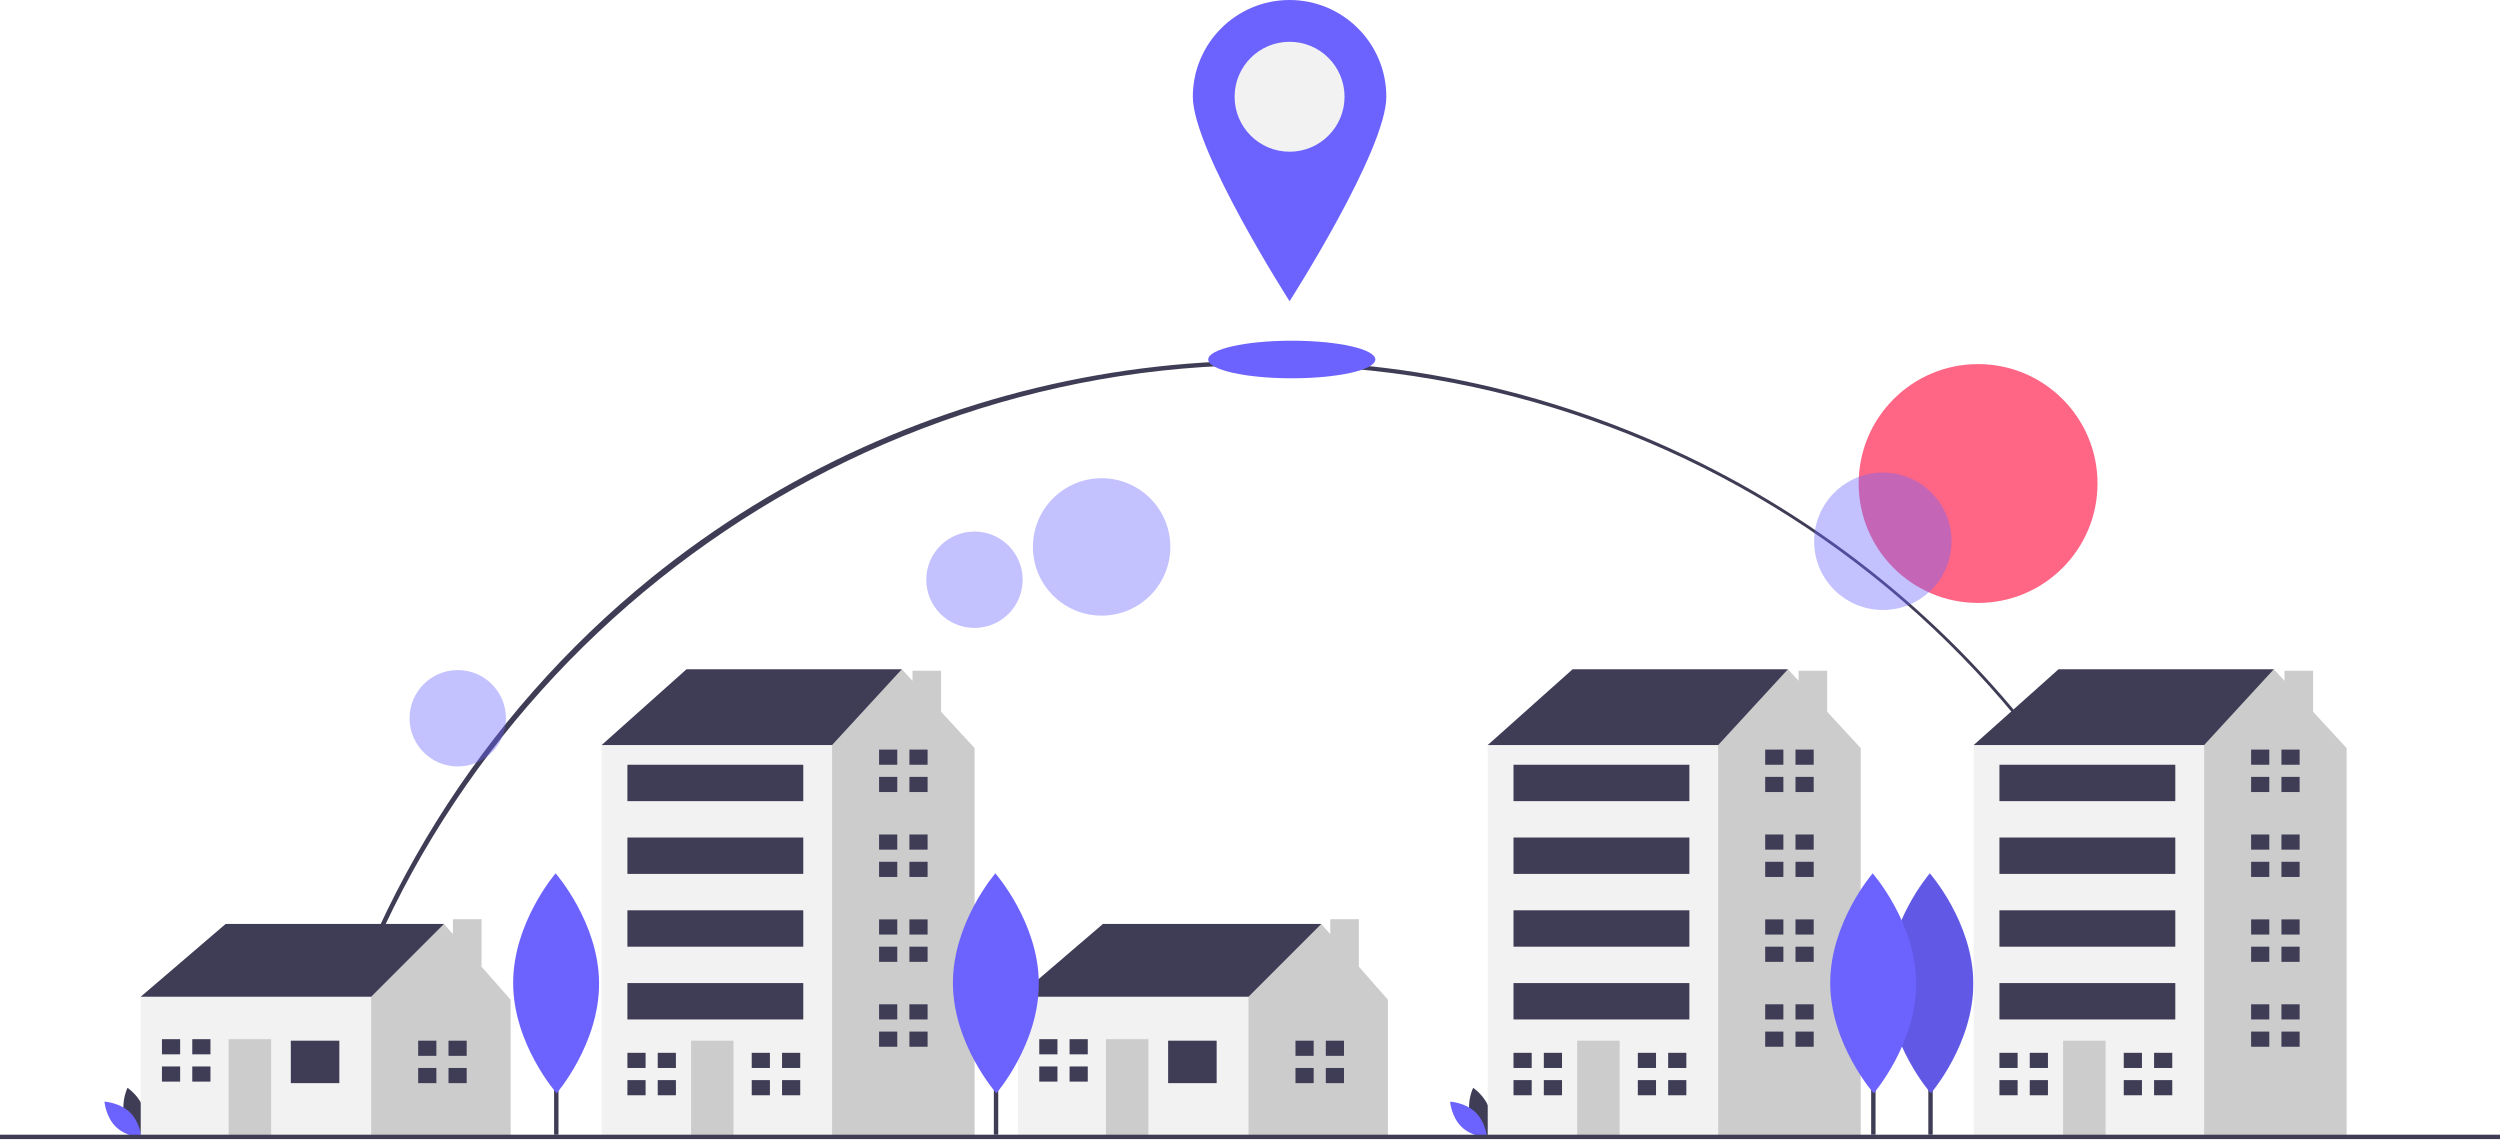
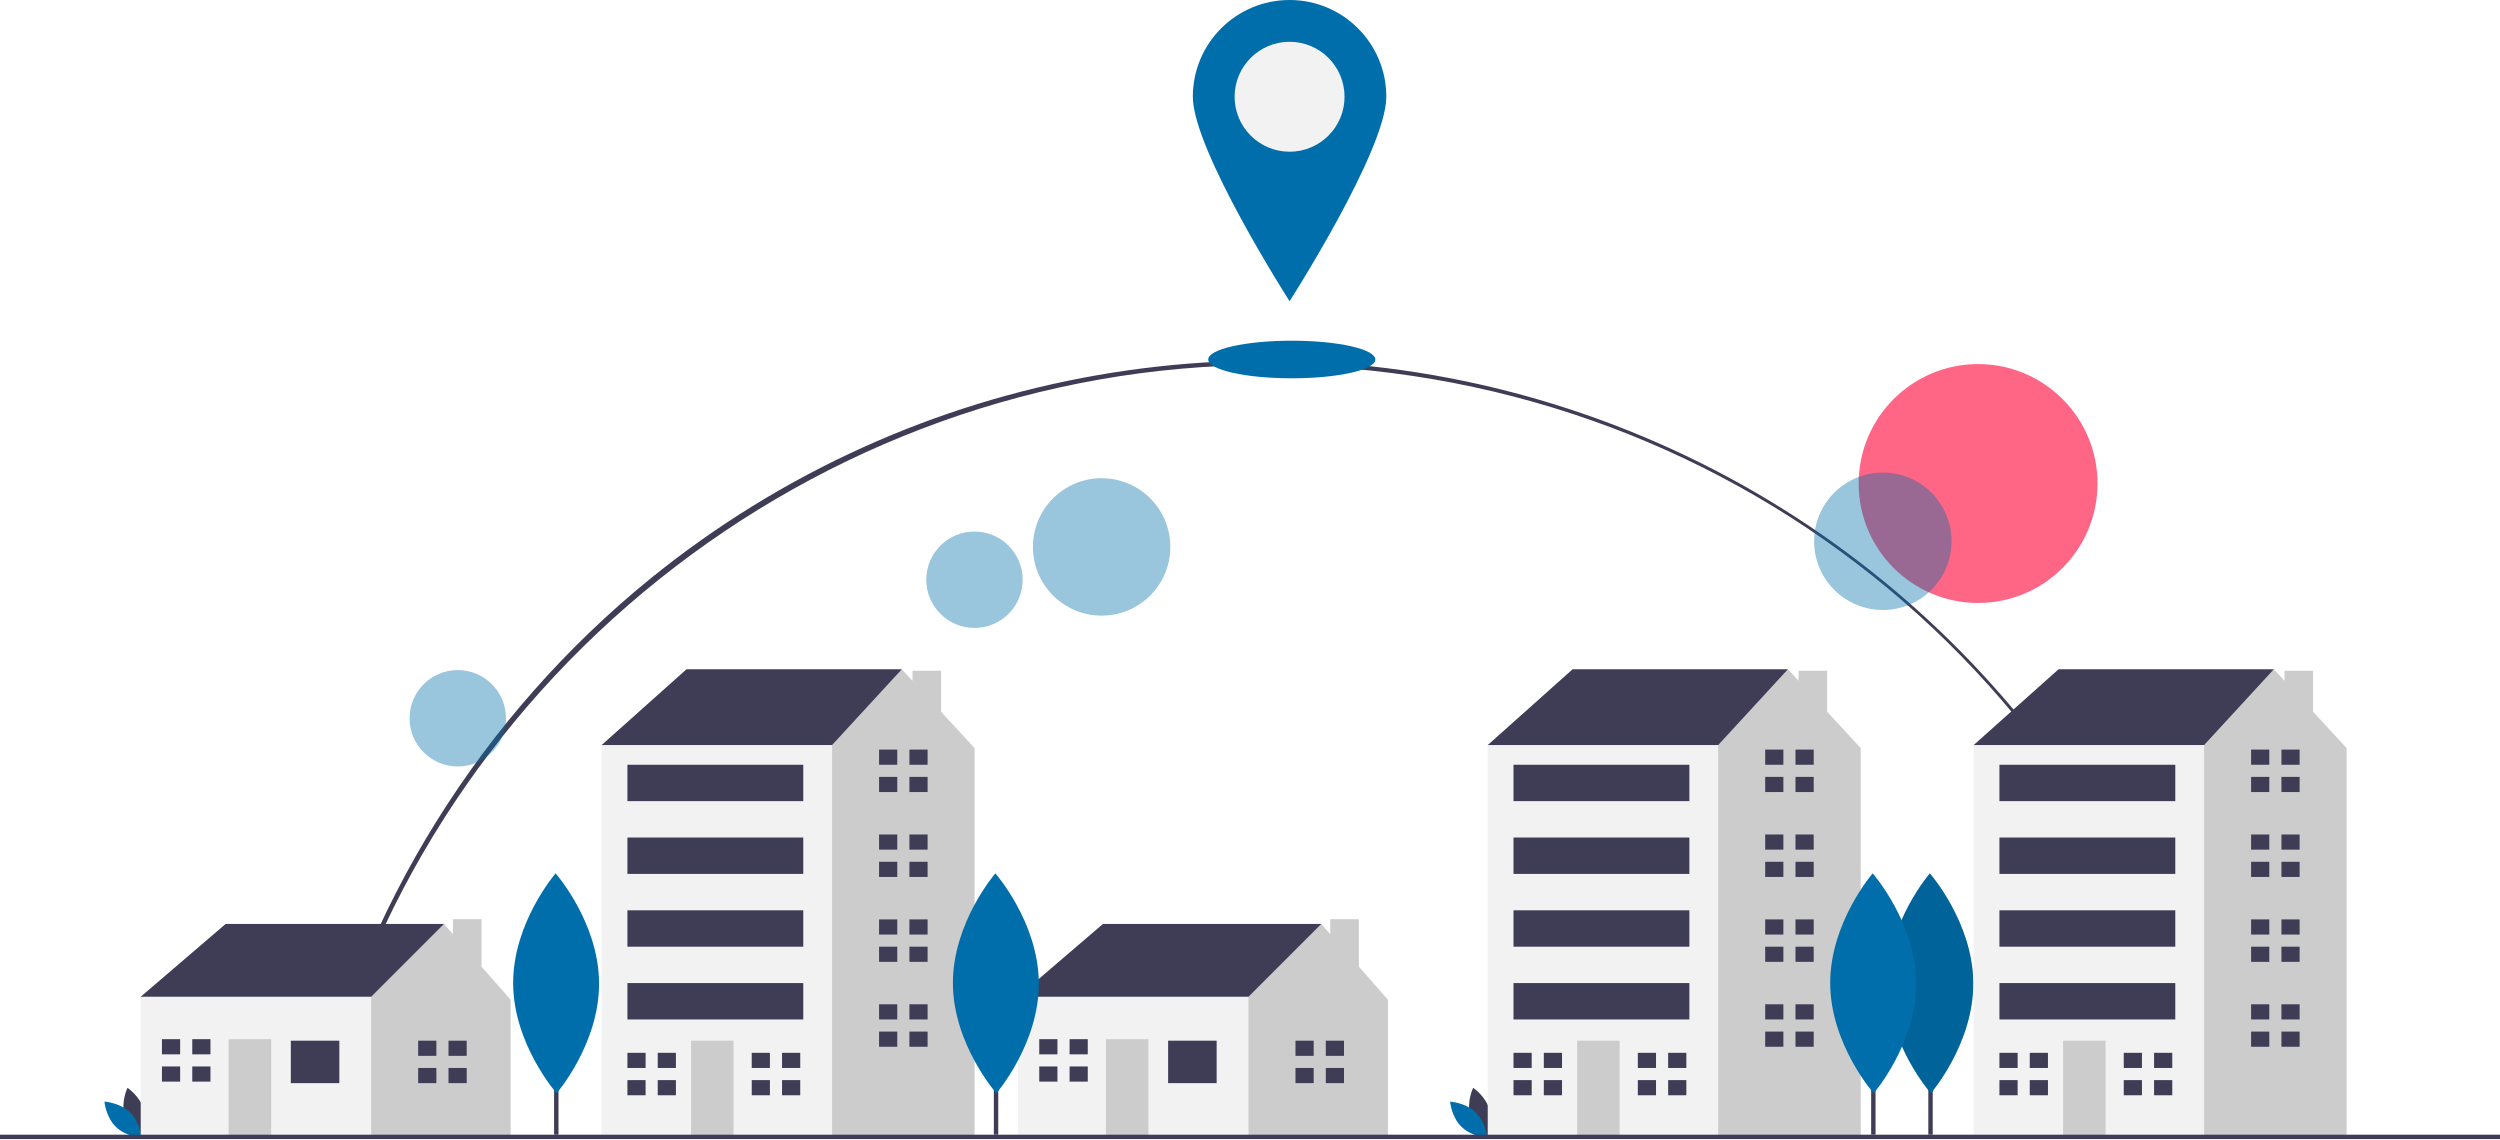
<svg xmlns="http://www.w3.org/2000/svg" id="a8904fed-7223-4ff2-9071-b444910320a0" data-name="Layer 1" width="1137" height="518.057" viewBox="0 0 1137 518.057">
  <path d="M175.764,701.583l-1.951-.439c21.756-96.751,76.43-184.609,153.951-247.392A444.114,444.114,0,0,1,1039.919,699.963l-1.949.443C991.916,498.197,814.695,356.972,607,356.972,402.026,356.972,220.666,501.901,175.764,701.583Z" transform="translate(-31.5 -190.9717)" fill="#3f3d56" />
  <circle cx="899.633" cy="219.903" r="54.315" fill="#ff6584" />
  <rect x="877" y="437.057" width="2" height="79" fill="#3f3d56" />
-   <path d="M928.958,638.096c.127,27.624-19.308,50.108-19.308,50.108s-19.642-22.304-19.769-49.928,19.308-50.108,19.308-50.108S928.83,610.472,928.958,638.096Z" transform="translate(-31.5 -190.9717)" fill="#6c63ff" />
+   <path d="M928.958,638.096c.127,27.624-19.308,50.108-19.308,50.108s-19.642-22.304-19.769-49.928,19.308-50.108,19.308-50.108S928.83,610.472,928.958,638.096Z" transform="translate(-31.5 -190.9717)" fill="#006eaa" />
  <path d="M928.958,638.096c.127,27.624-19.308,50.108-19.308,50.108s-19.642-22.304-19.769-49.928,19.308-50.108,19.308-50.108S928.83,610.472,928.958,638.096Z" transform="translate(-31.5 -190.9717)" opacity="0.1" />
-   <circle cx="501.022" cy="248.742" r="31.248" fill="#6c63ff" opacity="0.4" />
-   <circle cx="443.19" cy="263.666" r="21.92" fill="#6c63ff" opacity="0.4" />
-   <circle cx="208.19" cy="326.666" r="21.92" fill="#6c63ff" opacity="0.4" />
-   <circle cx="856.312" cy="246.171" r="31.248" fill="#6c63ff" opacity="0.4" />
+   <circle cx="501.022" cy="248.742" r="31.248" fill="#006eaa" opacity="0.4" />
+   <circle cx="443.19" cy="263.666" r="21.92" fill="#006eaa" opacity="0.4" />
+   <circle cx="208.19" cy="326.666" r="21.92" fill="#006eaa" opacity="0.4" />
+   <circle cx="856.312" cy="246.171" r="31.248" fill="#006eaa" opacity="0.4" />
  <path d="M88.131,698.244c1.694,6.262,7.496,10.14,7.496,10.14s3.056-6.274,1.362-12.536-7.496-10.14-7.496-10.14S86.437,691.982,88.131,698.244Z" transform="translate(-31.5 -190.9717)" fill="#3f3d56" />
-   <path d="M90.62,696.898c4.648,4.525,5.216,11.481,5.216,11.481s-6.968-.38-11.617-4.905-5.216-11.481-5.216-11.481S85.972,692.374,90.62,696.898Z" transform="translate(-31.5 -190.9717)" fill="#6c63ff" />
+   <path d="M90.62,696.898c4.648,4.525,5.216,11.481,5.216,11.481s-6.968-.38-11.617-4.905-5.216-11.481-5.216-11.481S85.972,692.374,90.62,696.898Z" transform="translate(-31.5 -190.9717)" fill="#006eaa" />
  <path d="M700.131,698.244c1.694,6.262,7.496,10.14,7.496,10.14s3.056-6.274,1.362-12.536-7.496-10.14-7.496-10.14S698.437,691.982,700.131,698.244Z" transform="translate(-31.5 -190.9717)" fill="#3f3d56" />
-   <path d="M702.62,696.898c4.648,4.525,5.216,11.481,5.216,11.481s-6.968-.38-11.617-4.905-5.216-11.481-5.216-11.481S697.971,692.374,702.62,696.898Z" transform="translate(-31.5 -190.9717)" fill="#6c63ff" />
+   <path d="M702.62,696.898c4.648,4.525,5.216,11.481,5.216,11.481s-6.968-.38-11.617-4.905-5.216-11.481-5.216-11.481S697.971,692.374,702.62,696.898Z" transform="translate(-31.5 -190.9717)" fill="#006eaa" />
  <polygon points="68.137 460.203 64 453.308 102.614 420.21 201.908 420.21 201.908 429.863 166.052 468.478 124.679 476.752 68.137 460.203" fill="#3f3d56" />
  <polygon points="219 439.633 219 418.056 206 418.056 206 424.86 201.908 420.21 168.81 453.308 163.293 458.824 156.398 486.406 168.81 516.745 232.247 516.745 232.247 454.687 219 439.633" fill="#ccc" />
  <rect x="64" y="453.308" width="104.81" height="63.438" fill="#f2f2f2" />
  <rect x="132.264" y="473.304" width="22.065" height="19.307" fill="#3f3d56" />
  <rect x="103.993" y="472.615" width="19.307" height="44.13" fill="#ccc" />
  <polygon points="81.928 479.51 81.928 472.615 73.654 472.615 73.654 479.51 81.238 479.51 81.928 479.51" fill="#3f3d56" />
  <polygon points="81.238 485.026 73.654 485.026 73.654 491.922 81.928 491.922 81.928 485.026 81.238 485.026" fill="#3f3d56" />
  <rect x="87.444" y="472.615" width="8.274" height="6.895" fill="#3f3d56" />
  <rect x="87.444" y="485.026" width="8.274" height="6.895" fill="#3f3d56" />
  <polygon points="198.46 480.2 198.46 473.304 190.185 473.304 190.185 480.2 197.77 480.2 198.46 480.2" fill="#3f3d56" />
  <polygon points="197.77 485.716 190.185 485.716 190.185 492.611 198.46 492.611 198.46 485.716 197.77 485.716" fill="#3f3d56" />
  <rect x="203.976" y="473.304" width="8.274" height="6.895" fill="#3f3d56" />
  <rect x="203.976" y="485.716" width="8.274" height="6.895" fill="#3f3d56" />
  <polygon points="467.137 460.203 463 453.308 501.614 420.21 600.908 420.21 600.908 429.863 565.052 468.478 523.679 476.752 467.137 460.203" fill="#3f3d56" />
  <polygon points="618 439.633 618 418.056 605 418.056 605 424.86 600.908 420.21 567.81 453.308 562.293 458.824 555.398 486.406 567.81 516.745 631.247 516.745 631.247 454.687 618 439.633" fill="#ccc" />
  <rect x="463" y="453.308" width="104.81" height="63.438" fill="#f2f2f2" />
  <rect x="531.264" y="473.304" width="22.065" height="19.307" fill="#3f3d56" />
  <rect x="502.993" y="472.615" width="19.307" height="44.13" fill="#ccc" />
  <polygon points="480.928 479.51 480.928 472.615 472.654 472.615 472.654 479.51 480.238 479.51 480.928 479.51" fill="#3f3d56" />
  <polygon points="480.238 485.026 472.654 485.026 472.654 491.922 480.928 491.922 480.928 485.026 480.238 485.026" fill="#3f3d56" />
  <rect x="486.444" y="472.615" width="8.274" height="6.895" fill="#3f3d56" />
  <rect x="486.444" y="485.026" width="8.274" height="6.895" fill="#3f3d56" />
  <polygon points="597.46 480.2 597.46 473.304 589.185 473.304 589.185 480.2 596.77 480.2 597.46 480.2" fill="#3f3d56" />
  <polygon points="596.77 485.716 589.185 485.716 589.185 492.611 597.46 492.611 597.46 485.716 596.77 485.716" fill="#3f3d56" />
  <rect x="602.976" y="473.304" width="8.274" height="6.895" fill="#3f3d56" />
  <rect x="602.976" y="485.716" width="8.274" height="6.895" fill="#3f3d56" />
  <polygon points="280.515 344.361 273.62 338.844 312.234 304.367 410.148 304.367 410.148 334.707 346.711 377.459 280.515 344.361" fill="#3f3d56" />
  <polygon points="428 323.707 428 305.056 415 305.056 415 309.624 410.148 304.367 378.429 338.844 366.018 347.119 346.773 487.722 375.796 516.745 443.246 516.745 443.246 340.223 428 323.707" fill="#ccc" />
  <rect x="273.62" y="338.844" width="104.81" height="177.901" fill="#f2f2f2" />
  <rect x="314.302" y="473.304" width="19.307" height="43.441" fill="#ccc" />
  <polygon points="293.616 485.716 293.616 478.821 285.342 478.821 285.342 485.716 292.927 485.716 293.616 485.716" fill="#3f3d56" />
  <polygon points="292.927 491.232 285.342 491.232 285.342 498.128 293.616 498.128 293.616 491.232 292.927 491.232" fill="#3f3d56" />
  <rect x="299.132" y="478.821" width="8.274" height="6.895" fill="#3f3d56" />
  <rect x="299.132" y="491.232" width="8.274" height="6.895" fill="#3f3d56" />
  <polygon points="350.158 485.716 350.158 478.821 341.884 478.821 341.884 485.716 349.469 485.716 350.158 485.716" fill="#3f3d56" />
  <polygon points="349.469 491.232 341.884 491.232 341.884 498.128 350.158 498.128 350.158 491.232 349.469 491.232" fill="#3f3d56" />
  <rect x="355.675" y="478.821" width="8.274" height="6.895" fill="#3f3d56" />
  <rect x="355.675" y="491.232" width="8.274" height="6.895" fill="#3f3d56" />
  <polygon points="408.079 347.808 408.079 340.913 399.805 340.913 399.805 347.808 407.39 347.808 408.079 347.808" fill="#3f3d56" />
  <polygon points="407.39 353.325 399.805 353.325 399.805 360.22 408.079 360.22 408.079 353.325 407.39 353.325" fill="#3f3d56" />
  <rect x="413.596" y="340.913" width="8.274" height="6.895" fill="#3f3d56" />
  <rect x="413.596" y="353.325" width="8.274" height="6.895" fill="#3f3d56" />
  <polygon points="408.079 386.423 408.079 379.527 399.805 379.527 399.805 386.423 407.39 386.423 408.079 386.423" fill="#3f3d56" />
  <polygon points="407.39 391.939 399.805 391.939 399.805 398.834 408.079 398.834 408.079 391.939 407.39 391.939" fill="#3f3d56" />
  <rect x="413.596" y="379.527" width="8.274" height="6.895" fill="#3f3d56" />
  <rect x="413.596" y="391.939" width="8.274" height="6.895" fill="#3f3d56" />
  <polygon points="408.079 425.037 408.079 418.141 399.805 418.141 399.805 425.037 407.39 425.037 408.079 425.037" fill="#3f3d56" />
  <polygon points="407.39 430.553 399.805 430.553 399.805 437.448 408.079 437.448 408.079 430.553 407.39 430.553" fill="#3f3d56" />
  <rect x="413.596" y="418.141" width="8.274" height="6.895" fill="#3f3d56" />
  <rect x="413.596" y="430.553" width="8.274" height="6.895" fill="#3f3d56" />
  <polygon points="408.079 463.651 408.079 456.755 399.805 456.755 399.805 463.651 407.39 463.651 408.079 463.651" fill="#3f3d56" />
  <polygon points="407.39 469.167 399.805 469.167 399.805 476.062 408.079 476.062 408.079 469.167 407.39 469.167" fill="#3f3d56" />
  <rect x="413.596" y="456.755" width="8.274" height="6.895" fill="#3f3d56" />
  <rect x="413.596" y="469.167" width="8.274" height="6.895" fill="#3f3d56" />
  <rect x="285.342" y="347.808" width="79.986" height="16.549" fill="#3f3d56" />
  <rect x="285.342" y="380.906" width="79.986" height="16.549" fill="#3f3d56" />
  <rect x="285.342" y="414.004" width="79.986" height="16.549" fill="#3f3d56" />
  <rect x="285.342" y="447.102" width="79.986" height="16.549" fill="#3f3d56" />
  <polygon points="683.515 344.361 676.62 338.844 715.234 304.367 813.148 304.367 813.148 334.707 749.711 377.459 683.515 344.361" fill="#3f3d56" />
  <polygon points="831 323.707 831 305.056 818 305.056 818 309.624 813.148 304.367 781.429 338.844 769.018 347.119 749.773 487.722 778.796 516.745 846.246 516.745 846.246 340.223 831 323.707" fill="#ccc" />
  <rect x="676.62" y="338.844" width="104.81" height="177.901" fill="#f2f2f2" />
  <rect x="717.302" y="473.304" width="19.307" height="43.441" fill="#ccc" />
  <polygon points="696.616 485.716 696.616 478.821 688.342 478.821 688.342 485.716 695.927 485.716 696.616 485.716" fill="#3f3d56" />
  <polygon points="695.927 491.232 688.342 491.232 688.342 498.128 696.616 498.128 696.616 491.232 695.927 491.232" fill="#3f3d56" />
  <rect x="702.132" y="478.821" width="8.274" height="6.895" fill="#3f3d56" />
  <rect x="702.132" y="491.232" width="8.274" height="6.895" fill="#3f3d56" />
  <polygon points="753.158 485.716 753.158 478.821 744.884 478.821 744.884 485.716 752.469 485.716 753.158 485.716" fill="#3f3d56" />
  <polygon points="752.469 491.232 744.884 491.232 744.884 498.128 753.158 498.128 753.158 491.232 752.469 491.232" fill="#3f3d56" />
  <rect x="758.675" y="478.821" width="8.274" height="6.895" fill="#3f3d56" />
  <rect x="758.675" y="491.232" width="8.274" height="6.895" fill="#3f3d56" />
  <polygon points="811.079 347.808 811.079 340.913 802.805 340.913 802.805 347.808 810.39 347.808 811.079 347.808" fill="#3f3d56" />
  <polygon points="810.39 353.325 802.805 353.325 802.805 360.22 811.079 360.22 811.079 353.325 810.39 353.325" fill="#3f3d56" />
  <rect x="816.596" y="340.913" width="8.274" height="6.895" fill="#3f3d56" />
  <rect x="816.596" y="353.325" width="8.274" height="6.895" fill="#3f3d56" />
  <polygon points="811.079 386.423 811.079 379.527 802.805 379.527 802.805 386.423 810.39 386.423 811.079 386.423" fill="#3f3d56" />
  <polygon points="810.39 391.939 802.805 391.939 802.805 398.834 811.079 398.834 811.079 391.939 810.39 391.939" fill="#3f3d56" />
  <rect x="816.596" y="379.527" width="8.274" height="6.895" fill="#3f3d56" />
  <rect x="816.596" y="391.939" width="8.274" height="6.895" fill="#3f3d56" />
  <polygon points="811.079 425.037 811.079 418.141 802.805 418.141 802.805 425.037 810.39 425.037 811.079 425.037" fill="#3f3d56" />
  <polygon points="810.39 430.553 802.805 430.553 802.805 437.448 811.079 437.448 811.079 430.553 810.39 430.553" fill="#3f3d56" />
  <rect x="816.596" y="418.141" width="8.274" height="6.895" fill="#3f3d56" />
  <rect x="816.596" y="430.553" width="8.274" height="6.895" fill="#3f3d56" />
  <polygon points="811.079 463.651 811.079 456.755 802.805 456.755 802.805 463.651 810.39 463.651 811.079 463.651" fill="#3f3d56" />
  <polygon points="810.39 469.167 802.805 469.167 802.805 476.062 811.079 476.062 811.079 469.167 810.39 469.167" fill="#3f3d56" />
  <rect x="816.596" y="456.755" width="8.274" height="6.895" fill="#3f3d56" />
  <rect x="816.596" y="469.167" width="8.274" height="6.895" fill="#3f3d56" />
  <rect x="688.342" y="347.808" width="79.986" height="16.549" fill="#3f3d56" />
  <rect x="688.342" y="380.906" width="79.986" height="16.549" fill="#3f3d56" />
  <rect x="688.342" y="414.004" width="79.986" height="16.549" fill="#3f3d56" />
  <rect x="688.342" y="447.102" width="79.986" height="16.549" fill="#3f3d56" />
  <polygon points="904.515 344.361 897.62 338.844 936.234 304.367 1034.148 304.367 1034.148 334.707 970.711 377.459 904.515 344.361" fill="#3f3d56" />
  <polygon points="1052 323.707 1052 305.056 1039 305.056 1039 309.624 1034.148 304.367 1002.429 338.844 990.018 347.119 970.773 487.722 999.796 516.745 1067.246 516.745 1067.246 340.223 1052 323.707" fill="#ccc" />
  <rect x="897.62" y="338.844" width="104.81" height="177.901" fill="#f2f2f2" />
  <rect x="938.302" y="473.304" width="19.307" height="43.441" fill="#ccc" />
  <polygon points="917.616 485.716 917.616 478.821 909.342 478.821 909.342 485.716 916.927 485.716 917.616 485.716" fill="#3f3d56" />
  <polygon points="916.927 491.232 909.342 491.232 909.342 498.128 917.616 498.128 917.616 491.232 916.927 491.232" fill="#3f3d56" />
  <rect x="923.132" y="478.821" width="8.274" height="6.895" fill="#3f3d56" />
  <rect x="923.132" y="491.232" width="8.274" height="6.895" fill="#3f3d56" />
  <polygon points="974.158 485.716 974.158 478.821 965.884 478.821 965.884 485.716 973.469 485.716 974.158 485.716" fill="#3f3d56" />
  <polygon points="973.469 491.232 965.884 491.232 965.884 498.128 974.158 498.128 974.158 491.232 973.469 491.232" fill="#3f3d56" />
  <rect x="979.675" y="478.821" width="8.274" height="6.895" fill="#3f3d56" />
  <rect x="979.675" y="491.232" width="8.274" height="6.895" fill="#3f3d56" />
  <polygon points="1032.079 347.808 1032.079 340.913 1023.805 340.913 1023.805 347.808 1031.39 347.808 1032.079 347.808" fill="#3f3d56" />
  <polygon points="1031.39 353.325 1023.805 353.325 1023.805 360.22 1032.079 360.22 1032.079 353.325 1031.39 353.325" fill="#3f3d56" />
  <rect x="1037.596" y="340.913" width="8.274" height="6.895" fill="#3f3d56" />
  <rect x="1037.596" y="353.325" width="8.274" height="6.895" fill="#3f3d56" />
  <polygon points="1032.079 386.423 1032.079 379.527 1023.805 379.527 1023.805 386.423 1031.39 386.423 1032.079 386.423" fill="#3f3d56" />
  <polygon points="1031.39 391.939 1023.805 391.939 1023.805 398.834 1032.079 398.834 1032.079 391.939 1031.39 391.939" fill="#3f3d56" />
  <rect x="1037.596" y="379.527" width="8.274" height="6.895" fill="#3f3d56" />
  <rect x="1037.596" y="391.939" width="8.274" height="6.895" fill="#3f3d56" />
  <polygon points="1032.079 425.037 1032.079 418.141 1023.805 418.141 1023.805 425.037 1031.39 425.037 1032.079 425.037" fill="#3f3d56" />
  <polygon points="1031.39 430.553 1023.805 430.553 1023.805 437.448 1032.079 437.448 1032.079 430.553 1031.39 430.553" fill="#3f3d56" />
  <rect x="1037.596" y="418.141" width="8.274" height="6.895" fill="#3f3d56" />
  <rect x="1037.596" y="430.553" width="8.274" height="6.895" fill="#3f3d56" />
  <polygon points="1032.079 463.651 1032.079 456.755 1023.805 456.755 1023.805 463.651 1031.39 463.651 1032.079 463.651" fill="#3f3d56" />
  <polygon points="1031.39 469.167 1023.805 469.167 1023.805 476.062 1032.079 476.062 1032.079 469.167 1031.39 469.167" fill="#3f3d56" />
  <rect x="1037.596" y="456.755" width="8.274" height="6.895" fill="#3f3d56" />
  <rect x="1037.596" y="469.167" width="8.274" height="6.895" fill="#3f3d56" />
  <rect x="909.342" y="347.808" width="79.986" height="16.549" fill="#3f3d56" />
  <rect x="909.342" y="380.906" width="79.986" height="16.549" fill="#3f3d56" />
  <rect x="909.342" y="414.004" width="79.986" height="16.549" fill="#3f3d56" />
  <rect x="909.342" y="447.102" width="79.986" height="16.549" fill="#3f3d56" />
  <rect y="516.057" width="1137" height="2" fill="#3f3d56" />
  <rect x="252" y="437.057" width="2" height="79" fill="#3f3d56" />
-   <path d="M303.958,638.096c.127,27.624-19.308,50.108-19.308,50.108s-19.642-22.304-19.769-49.928,19.308-50.108,19.308-50.108S303.83,610.472,303.958,638.096Z" transform="translate(-31.5 -190.9717)" fill="#6c63ff" />
+   <path d="M303.958,638.096c.127,27.624-19.308,50.108-19.308,50.108s-19.642-22.304-19.769-49.928,19.308-50.108,19.308-50.108S303.83,610.472,303.958,638.096Z" transform="translate(-31.5 -190.9717)" fill="#006eaa" />
  <rect x="452" y="437.057" width="2" height="79" fill="#3f3d56" />
-   <path d="M503.958,638.096c.127,27.624-19.308,50.108-19.308,50.108s-19.642-22.304-19.769-49.928,19.308-50.108,19.308-50.108S503.83,610.472,503.958,638.096Z" transform="translate(-31.5 -190.9717)" fill="#6c63ff" />
+   <path d="M503.958,638.096c.127,27.624-19.308,50.108-19.308,50.108s-19.642-22.304-19.769-49.928,19.308-50.108,19.308-50.108S503.83,610.472,503.958,638.096Z" transform="translate(-31.5 -190.9717)" fill="#006eaa" />
  <rect x="851" y="437.057" width="2" height="79" fill="#3f3d56" />
-   <path d="M902.958,638.096c.127,27.624-19.308,50.108-19.308,50.108s-19.642-22.304-19.769-49.928,19.308-50.108,19.308-50.108S902.83,610.472,902.958,638.096Z" transform="translate(-31.5 -190.9717)" fill="#6c63ff" />
-   <ellipse cx="587.5" cy="163.5" rx="38" ry="8.55" fill="#6c63ff" />
-   <path d="M662,234.972c0,24.301-44,93-44,93s-44-68.699-44-93a44,44,0,0,1,88,0Z" transform="translate(-31.5 -190.9717)" fill="#6c63ff" />
+   <path d="M902.958,638.096c.127,27.624-19.308,50.108-19.308,50.108s-19.642-22.304-19.769-49.928,19.308-50.108,19.308-50.108S902.83,610.472,902.958,638.096Z" transform="translate(-31.5 -190.9717)" fill="#006eaa" />
+   <ellipse cx="587.5" cy="163.5" rx="38" ry="8.55" fill="#006eaa" />
+   <path d="M662,234.972c0,24.301-44,93-44,93s-44-68.699-44-93a44,44,0,0,1,88,0Z" transform="translate(-31.5 -190.9717)" fill="#006eaa" />
  <circle cx="586.5" cy="44" r="25" fill="#f2f2f2" />
</svg>
